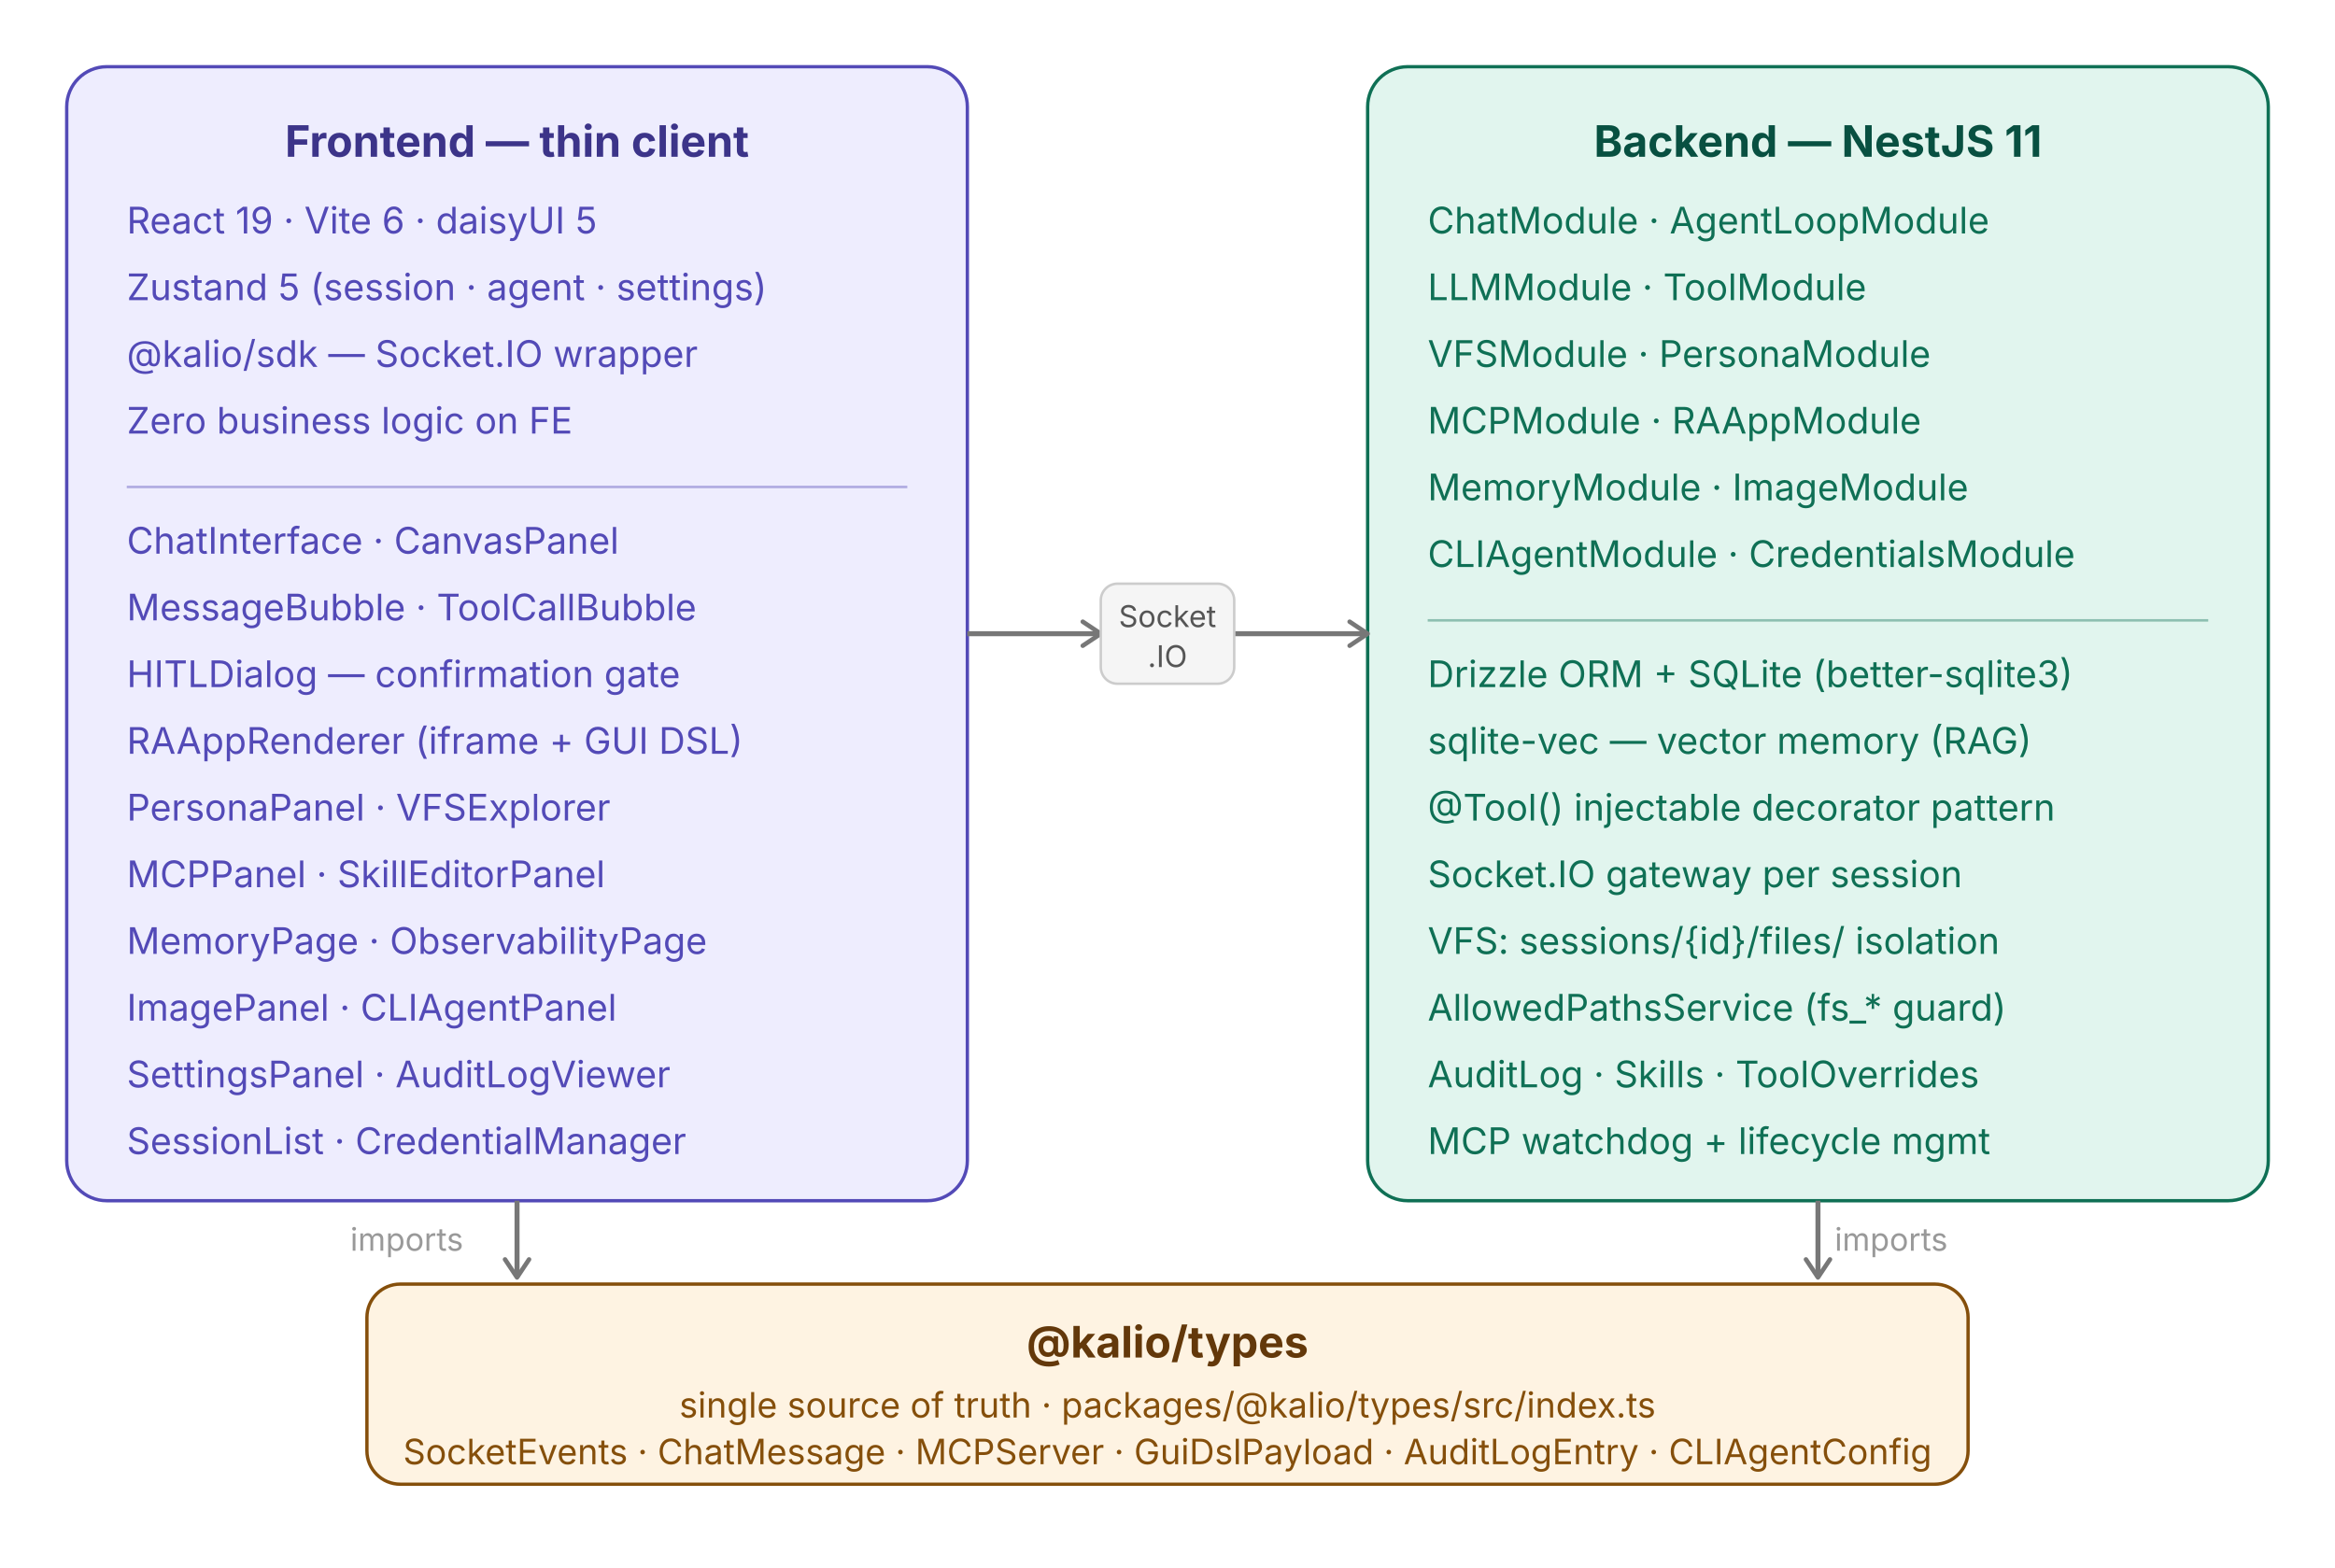
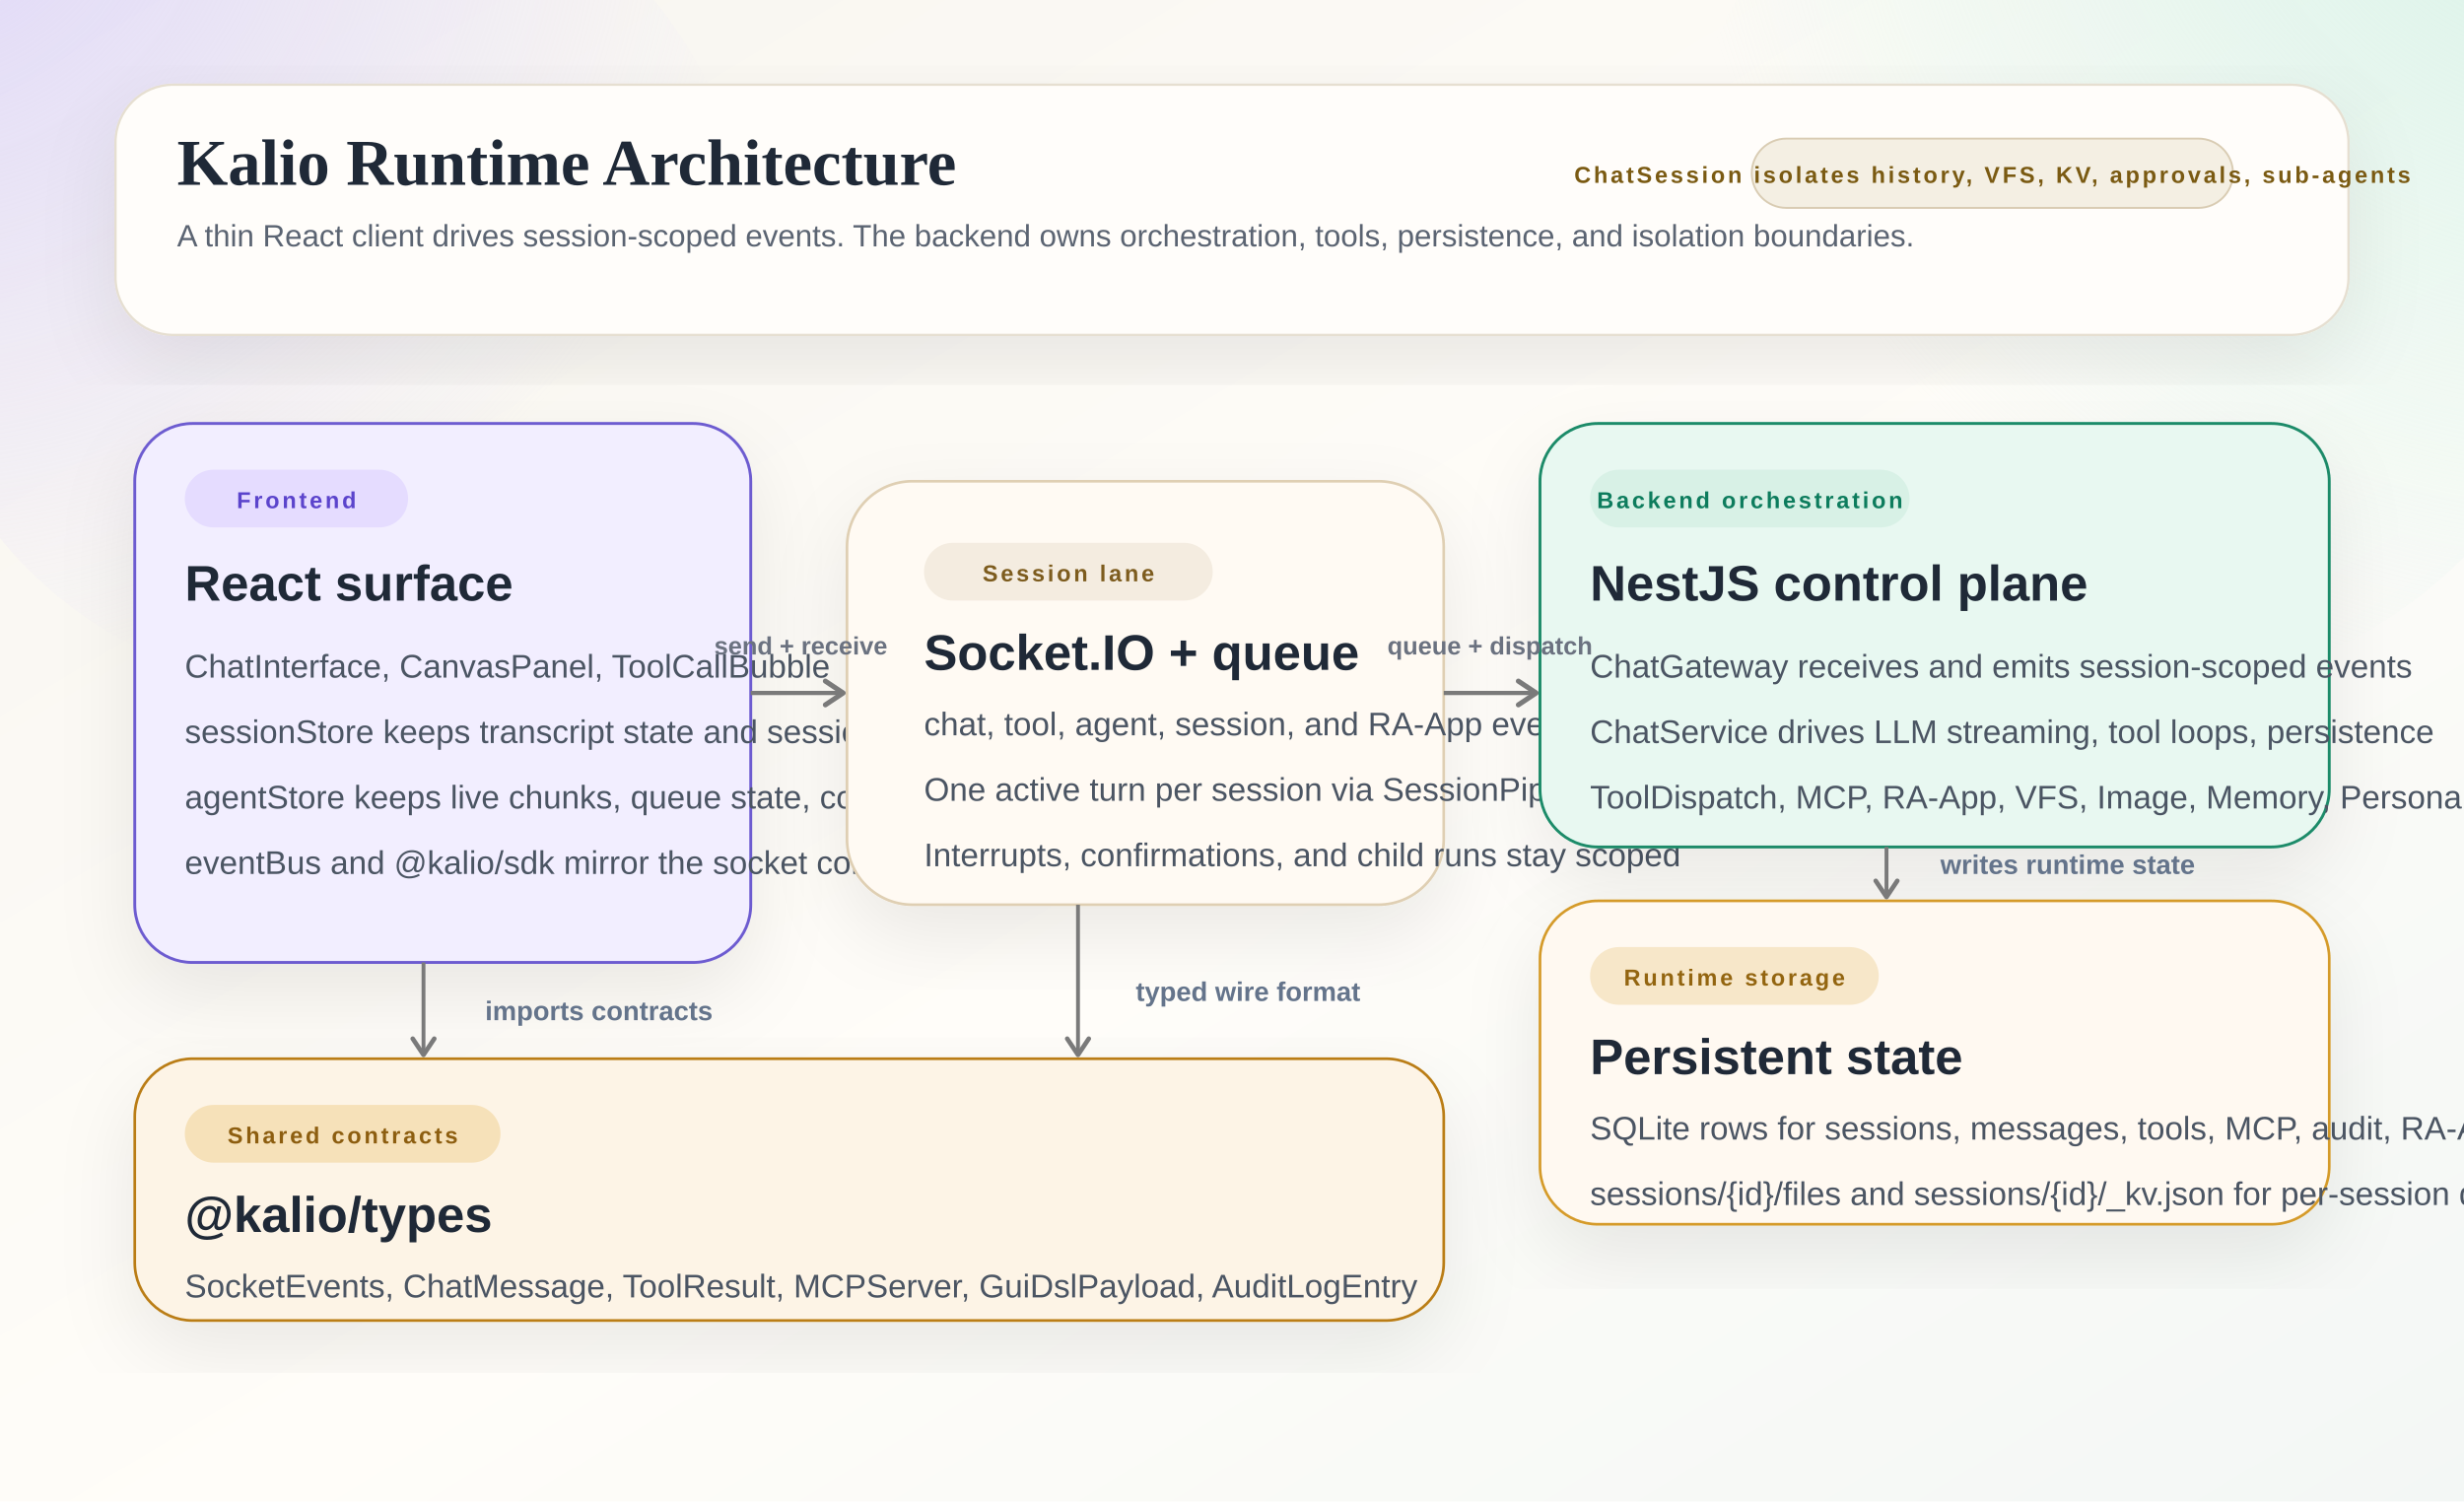
- <svg xmlns="http://www.w3.org/2000/svg" width="700" height="470" viewBox="0 0 700 470" role="img">
+ <svg xmlns="http://www.w3.org/2000/svg" width="100%" viewBox="0 0 1280 780" role="img">
  <defs>
-     <marker id="arr" viewBox="0 0 10 10" refX="8" refY="5" markerWidth="6" markerHeight="6" orient="auto">
-       <path d="M2 1 L8 5 L2 9" fill="none" stroke="#777" stroke-width="1.5" stroke-linecap="round" stroke-linejoin="round" />
+     <linearGradient id="bg" x1="0" y1="0" x2="1" y2="1">
+       <stop offset="0%" stop-color="#f7f5ef" />
+       <stop offset="55%" stop-color="#fffdf9" />
+       <stop offset="100%" stop-color="#f3f7f5" />
+     </linearGradient>
+     <radialGradient id="glowLeft" cx="0" cy="0" r="1">
+       <stop offset="0%" stop-color="#d8cffc" stop-opacity="0.8" />
+       <stop offset="100%" stop-color="#d8cffc" stop-opacity="0" />
+     </radialGradient>
+     <radialGradient id="glowRight" cx="1" cy="0" r="1">
+       <stop offset="0%" stop-color="#ccefe3" stop-opacity="0.85" />
+       <stop offset="100%" stop-color="#ccefe3" stop-opacity="0" />
+     </radialGradient>
+     <filter id="shadow" x="-20%" y="-20%" width="140%" height="140%">
+       <feDropShadow dx="0" dy="16" stdDeviation="20" flood-color="#0f172a" flood-opacity="0.08" />
+     </filter>
+     <marker id="arrow" viewBox="0 0 10 10" refX="8" refY="5" markerWidth="7" markerHeight="7" orient="auto">
+       <path d="M2 1 L8 5 L2 9" fill="none" stroke="#7a7a7a" stroke-width="1.7" stroke-linecap="round" stroke-linejoin="round" />
    </marker>
+     <style>
+       .title { font: 700 34px Georgia, 'Times New Roman', serif; fill: #1f2937; }
+       .subtitle { font: 500 16px 'Segoe UI', Arial, sans-serif; fill: #5b6472; }
+       .pill { font: 700 12px 'Segoe UI', Arial, sans-serif; letter-spacing: 0.12em; text-transform: uppercase; }
+       .cardTitle { font: 700 26px 'Segoe UI', Arial, sans-serif; fill: #1f2937; }
+       .cardBody { font: 500 17px 'Segoe UI', Arial, sans-serif; fill: #4b5563; }
+       .label { font: 700 13px 'Segoe UI', Arial, sans-serif; fill: #6b7280; }
+       .small { font: 600 14px 'Segoe UI', Arial, sans-serif; fill: #64748b; }
+     </style>
  </defs>
-   <rect x="20" y="20" width="270" height="340" rx="12" fill="#EEEDFE" stroke="#534AB7" stroke-width="1" />
-   <text x="155" y="47" text-anchor="middle" font-family="system-ui,-apple-system,BlinkMacSystemFont,sans-serif" font-size="13" font-weight="700" fill="#3C3489">Frontend — thin client</text>
-   <text x="38" y="70" font-family="system-ui,-apple-system,sans-serif" font-size="11" fill="#534AB7">React 19 · Vite 6 · daisyUI 5</text>
-   <text x="38" y="90" font-family="system-ui,-apple-system,sans-serif" font-size="11" fill="#534AB7">Zustand 5 (session · agent · settings)</text>
-   <text x="38" y="110" font-family="system-ui,-apple-system,sans-serif" font-size="11" fill="#534AB7">@kalio/sdk — Socket.IO wrapper</text>
-   <text x="38" y="130" font-family="system-ui,-apple-system,sans-serif" font-size="11" fill="#534AB7">Zero business logic on FE</text>
-   <line x1="38" y1="146" x2="272" y2="146" stroke="#534AB766" stroke-width="0.75" />
-   <text x="38" y="166" font-family="system-ui,-apple-system,sans-serif" font-size="11" fill="#534AB7">ChatInterface · CanvasPanel</text>
-   <text x="38" y="186" font-family="system-ui,-apple-system,sans-serif" font-size="11" fill="#534AB7">MessageBubble · ToolCallBubble</text>
-   <text x="38" y="206" font-family="system-ui,-apple-system,sans-serif" font-size="11" fill="#534AB7">HITLDialog — confirmation gate</text>
-   <text x="38" y="226" font-family="system-ui,-apple-system,sans-serif" font-size="11" fill="#534AB7">RAAppRenderer (iframe + GUI DSL)</text>
-   <text x="38" y="246" font-family="system-ui,-apple-system,sans-serif" font-size="11" fill="#534AB7">PersonaPanel · VFSExplorer</text>
-   <text x="38" y="266" font-family="system-ui,-apple-system,sans-serif" font-size="11" fill="#534AB7">MCPPanel · SkillEditorPanel</text>
-   <text x="38" y="286" font-family="system-ui,-apple-system,sans-serif" font-size="11" fill="#534AB7">MemoryPage · ObservabilityPage</text>
-   <text x="38" y="306" font-family="system-ui,-apple-system,sans-serif" font-size="11" fill="#534AB7">ImagePanel · CLIAgentPanel</text>
-   <text x="38" y="326" font-family="system-ui,-apple-system,sans-serif" font-size="11" fill="#534AB7">SettingsPanel · AuditLogViewer</text>
-   <text x="38" y="346" font-family="system-ui,-apple-system,sans-serif" font-size="11" fill="#534AB7">SessionList · CredentialManager</text>
-   <rect x="410" y="20" width="270" height="340" rx="12" fill="#E1F5EE" stroke="#0F7055" stroke-width="1" />
-   <text x="545" y="47" text-anchor="middle" font-family="system-ui,-apple-system,sans-serif" font-size="13" font-weight="700" fill="#085041">Backend — NestJS 11</text>
-   <text x="428" y="70" font-family="system-ui,-apple-system,sans-serif" font-size="11" fill="#0F7055">ChatModule · AgentLoopModule</text>
-   <text x="428" y="90" font-family="system-ui,-apple-system,sans-serif" font-size="11" fill="#0F7055">LLMModule · ToolModule</text>
-   <text x="428" y="110" font-family="system-ui,-apple-system,sans-serif" font-size="11" fill="#0F7055">VFSModule · PersonaModule</text>
-   <text x="428" y="130" font-family="system-ui,-apple-system,sans-serif" font-size="11" fill="#0F7055">MCPModule · RAAppModule</text>
-   <text x="428" y="150" font-family="system-ui,-apple-system,sans-serif" font-size="11" fill="#0F7055">MemoryModule · ImageModule</text>
-   <text x="428" y="170" font-family="system-ui,-apple-system,sans-serif" font-size="11" fill="#0F7055">CLIAgentModule · CredentialsModule</text>
-   <line x1="428" y1="186" x2="662" y2="186" stroke="#0F705566" stroke-width="0.75" />
-   <text x="428" y="206" font-family="system-ui,-apple-system,sans-serif" font-size="11" fill="#0F7055">Drizzle ORM + SQLite (better-sqlite3)</text>
-   <text x="428" y="226" font-family="system-ui,-apple-system,sans-serif" font-size="11" fill="#0F7055">sqlite-vec — vector memory (RAG)</text>
-   <text x="428" y="246" font-family="system-ui,-apple-system,sans-serif" font-size="11" fill="#0F7055">@Tool() injectable decorator pattern</text>
-   <text x="428" y="266" font-family="system-ui,-apple-system,sans-serif" font-size="11" fill="#0F7055">Socket.IO gateway per session</text>
-   <text x="428" y="286" font-family="system-ui,-apple-system,sans-serif" font-size="11" fill="#0F7055">VFS: sessions/{id}/files/ isolation</text>
-   <text x="428" y="306" font-family="system-ui,-apple-system,sans-serif" font-size="11" fill="#0F7055">AllowedPathsService (fs_* guard)</text>
-   <text x="428" y="326" font-family="system-ui,-apple-system,sans-serif" font-size="11" fill="#0F7055">AuditLog · Skills · ToolOverrides</text>
-   <text x="428" y="346" font-family="system-ui,-apple-system,sans-serif" font-size="11" fill="#0F7055">MCP watchdog + lifecycle mgmt</text>
-   <line x1="290" y1="190" x2="330" y2="190" stroke="#777" stroke-width="1.5" marker-end="url(#arr)" />
-   <line x1="370" y1="190" x2="410" y2="190" stroke="#777" stroke-width="1.5" marker-end="url(#arr)" />
-   <rect x="330" y="175" width="40" height="30" rx="5" fill="#F5F5F5" stroke="#ccc" stroke-width="0.75" />
-   <text x="350" y="188" text-anchor="middle" font-family="system-ui,-apple-system,sans-serif" font-size="9" fill="#555">Socket</text>
-   <text x="350" y="200" text-anchor="middle" font-family="system-ui,-apple-system,sans-serif" font-size="9" fill="#555">.IO</text>
-   <rect x="110" y="385" width="480" height="60" rx="10" fill="#FEF3E2" stroke="#854F0B" stroke-width="1" />
-   <text x="350" y="407" text-anchor="middle" font-family="system-ui,-apple-system,sans-serif" font-size="13" font-weight="700" fill="#63380A">@kalio/types</text>
-   <text x="350" y="425" text-anchor="middle" font-family="system-ui,-apple-system,sans-serif" font-size="10.5" fill="#854F0B">single source of truth · packages/@kalio/types/src/index.ts</text>
-   <text x="350" y="439" text-anchor="middle" font-family="system-ui,-apple-system,sans-serif" font-size="10.5" fill="#854F0B">SocketEvents · ChatMessage · MCPServer · GuiDslPayload · AuditLogEntry · CLIAgentConfig</text>
-   <line x1="155" y1="360" x2="155" y2="383" stroke="#777" stroke-width="1.5" marker-end="url(#arr)" />
-   <line x1="545" y1="360" x2="545" y2="383" stroke="#777" stroke-width="1.5" marker-end="url(#arr)" />
-   <text x="105" y="375" font-family="system-ui,-apple-system,sans-serif" font-size="9.5" fill="#999">imports</text>
-   <text x="550" y="375" font-family="system-ui,-apple-system,sans-serif" font-size="9.5" fill="#999">imports</text>
+   <rect width="1280" height="780" fill="url(#bg)" />
+   <circle cx="170" cy="140" r="220" fill="url(#glowLeft)" />
+   <circle cx="1110" cy="120" r="240" fill="url(#glowRight)" />
+   <g filter="url(#shadow)">
+     <rect x="60" y="44" width="1160" height="130" rx="30" fill="#fffdfa" stroke="#e6dfd1" stroke-width="1.2" />
+   </g>
+   <text x="92" y="96" class="title">Kalio Runtime Architecture</text>
+   <text x="92" y="128" class="subtitle">A thin React client drives session-scoped events. The backend owns orchestration, tools, persistence, and isolation boundaries.</text>
+   <g>
+     <rect x="910" y="72" width="250" height="36" rx="18" fill="#f4efe3" stroke="#d9ccb3" stroke-width="1" />
+     <text x="1035" y="95" text-anchor="middle" class="pill" fill="#7a5a12">ChatSession isolates history, VFS, KV, approvals, sub-agents</text>
+   </g>
+   <g filter="url(#shadow)">
+     <rect x="70" y="220" width="320" height="280" rx="30" fill="#f2eeff" stroke="#6d5bd0" stroke-width="1.5" />
+   </g>
+   <rect x="96" y="244" width="116" height="30" rx="15" fill="#e5dcff" />
+   <text x="154" y="264" text-anchor="middle" class="pill" fill="#5b44cc">Frontend</text>
+   <text x="96" y="312" class="cardTitle" fill="#332b84">React surface</text>
+   <text x="96" y="352" class="cardBody">ChatInterface, CanvasPanel, ToolCallBubble</text>
+   <text x="96" y="386" class="cardBody">sessionStore keeps transcript state and sessions</text>
+   <text x="96" y="420" class="cardBody">agentStore keeps live chunks, queue state, confirmations</text>
+   <text x="96" y="454" class="cardBody">eventBus and @kalio/sdk mirror the socket contract</text>
+   <g filter="url(#shadow)">
+     <rect x="440" y="250" width="310" height="220" rx="34" fill="#fffaf3" stroke="#dfcfb3" stroke-width="1.4" />
+   </g>
+   <rect x="480" y="282" width="150" height="30" rx="15" fill="#f4ece0" />
+   <text x="555" y="302" text-anchor="middle" class="pill" fill="#7d5c1e">Session lane</text>
+   <text x="480" y="348" class="cardTitle" fill="#2b2f36">Socket.IO + queue</text>
+   <text x="480" y="382" class="cardBody">chat, tool, agent, session, and RA-App events</text>
+   <text x="480" y="416" class="cardBody">One active turn per session via SessionPipelineService</text>
+   <text x="480" y="450" class="cardBody">Interrupts, confirmations, and child runs stay scoped</text>
+   <g filter="url(#shadow)">
+     <rect x="800" y="220" width="410" height="220" rx="30" fill="#e8f8f1" stroke="#1e8b69" stroke-width="1.5" />
+   </g>
+   <rect x="826" y="244" width="166" height="30" rx="15" fill="#d8f1e6" />
+   <text x="909" y="264" text-anchor="middle" class="pill" fill="#0d7c5d">Backend orchestration</text>
+   <text x="826" y="312" class="cardTitle" fill="#125542">NestJS control plane</text>
+   <text x="826" y="352" class="cardBody">ChatGateway receives and emits session-scoped events</text>
+   <text x="826" y="386" class="cardBody">ChatService drives LLM streaming, tool loops, persistence</text>
+   <text x="826" y="420" class="cardBody">ToolDispatch, MCP, RA-App, VFS, Image, Memory, Persona plug in here</text>
+   <g filter="url(#shadow)">
+     <rect x="800" y="468" width="410" height="168" rx="30" fill="#fff9f1" stroke="#d59b2b" stroke-width="1.4" />
+   </g>
+   <rect x="826" y="492" width="150" height="30" rx="15" fill="#f7e7c9" />
+   <text x="901" y="512" text-anchor="middle" class="pill" fill="#936510">Runtime storage</text>
+   <text x="826" y="558" class="cardTitle" fill="#5d4210">Persistent state</text>
+   <text x="826" y="592" class="cardBody">SQLite rows for sessions, messages, tools, MCP, audit, RA-Apps</text>
+   <text x="826" y="626" class="cardBody">sessions/{id}/files and sessions/{id}/_kv.json for per-session data</text>
+   <g filter="url(#shadow)">
+     <rect x="70" y="550" width="680" height="136" rx="30" fill="#fdf4e6" stroke="#ba7d16" stroke-width="1.4" />
+   </g>
+   <rect x="96" y="574" width="164" height="30" rx="15" fill="#f6e1b9" />
+   <text x="178" y="594" text-anchor="middle" class="pill" fill="#8d5e10">Shared contracts</text>
+   <text x="96" y="640" class="cardTitle" fill="#63380a">@kalio/types</text>
+   <text x="96" y="674" class="cardBody">SocketEvents, ChatMessage, ToolResult, MCPServer, GuiDslPayload, AuditLogEntry</text>
+   <line x1="390" y1="360" x2="438" y2="360" stroke="#7a7a7a" stroke-width="2.2" marker-end="url(#arrow)" />
+   <line x1="750" y1="360" x2="798" y2="360" stroke="#7a7a7a" stroke-width="2.2" marker-end="url(#arrow)" />
+   <text x="416" y="340" text-anchor="middle" class="label">send + receive</text>
+   <text x="774" y="340" text-anchor="middle" class="label">queue + dispatch</text>
+   <line x1="220" y1="500" x2="220" y2="548" stroke="#7a7a7a" stroke-width="2" marker-end="url(#arrow)" />
+   <line x1="980" y1="440" x2="980" y2="466" stroke="#7a7a7a" stroke-width="2" marker-end="url(#arrow)" />
+   <line x1="560" y1="470" x2="560" y2="548" stroke="#7a7a7a" stroke-width="2" marker-end="url(#arrow)" />
+   <text x="252" y="530" class="small">imports contracts</text>
+   <text x="1008" y="454" class="small">writes runtime state</text>
+   <text x="590" y="520" class="small">typed wire format</text>
</svg>
